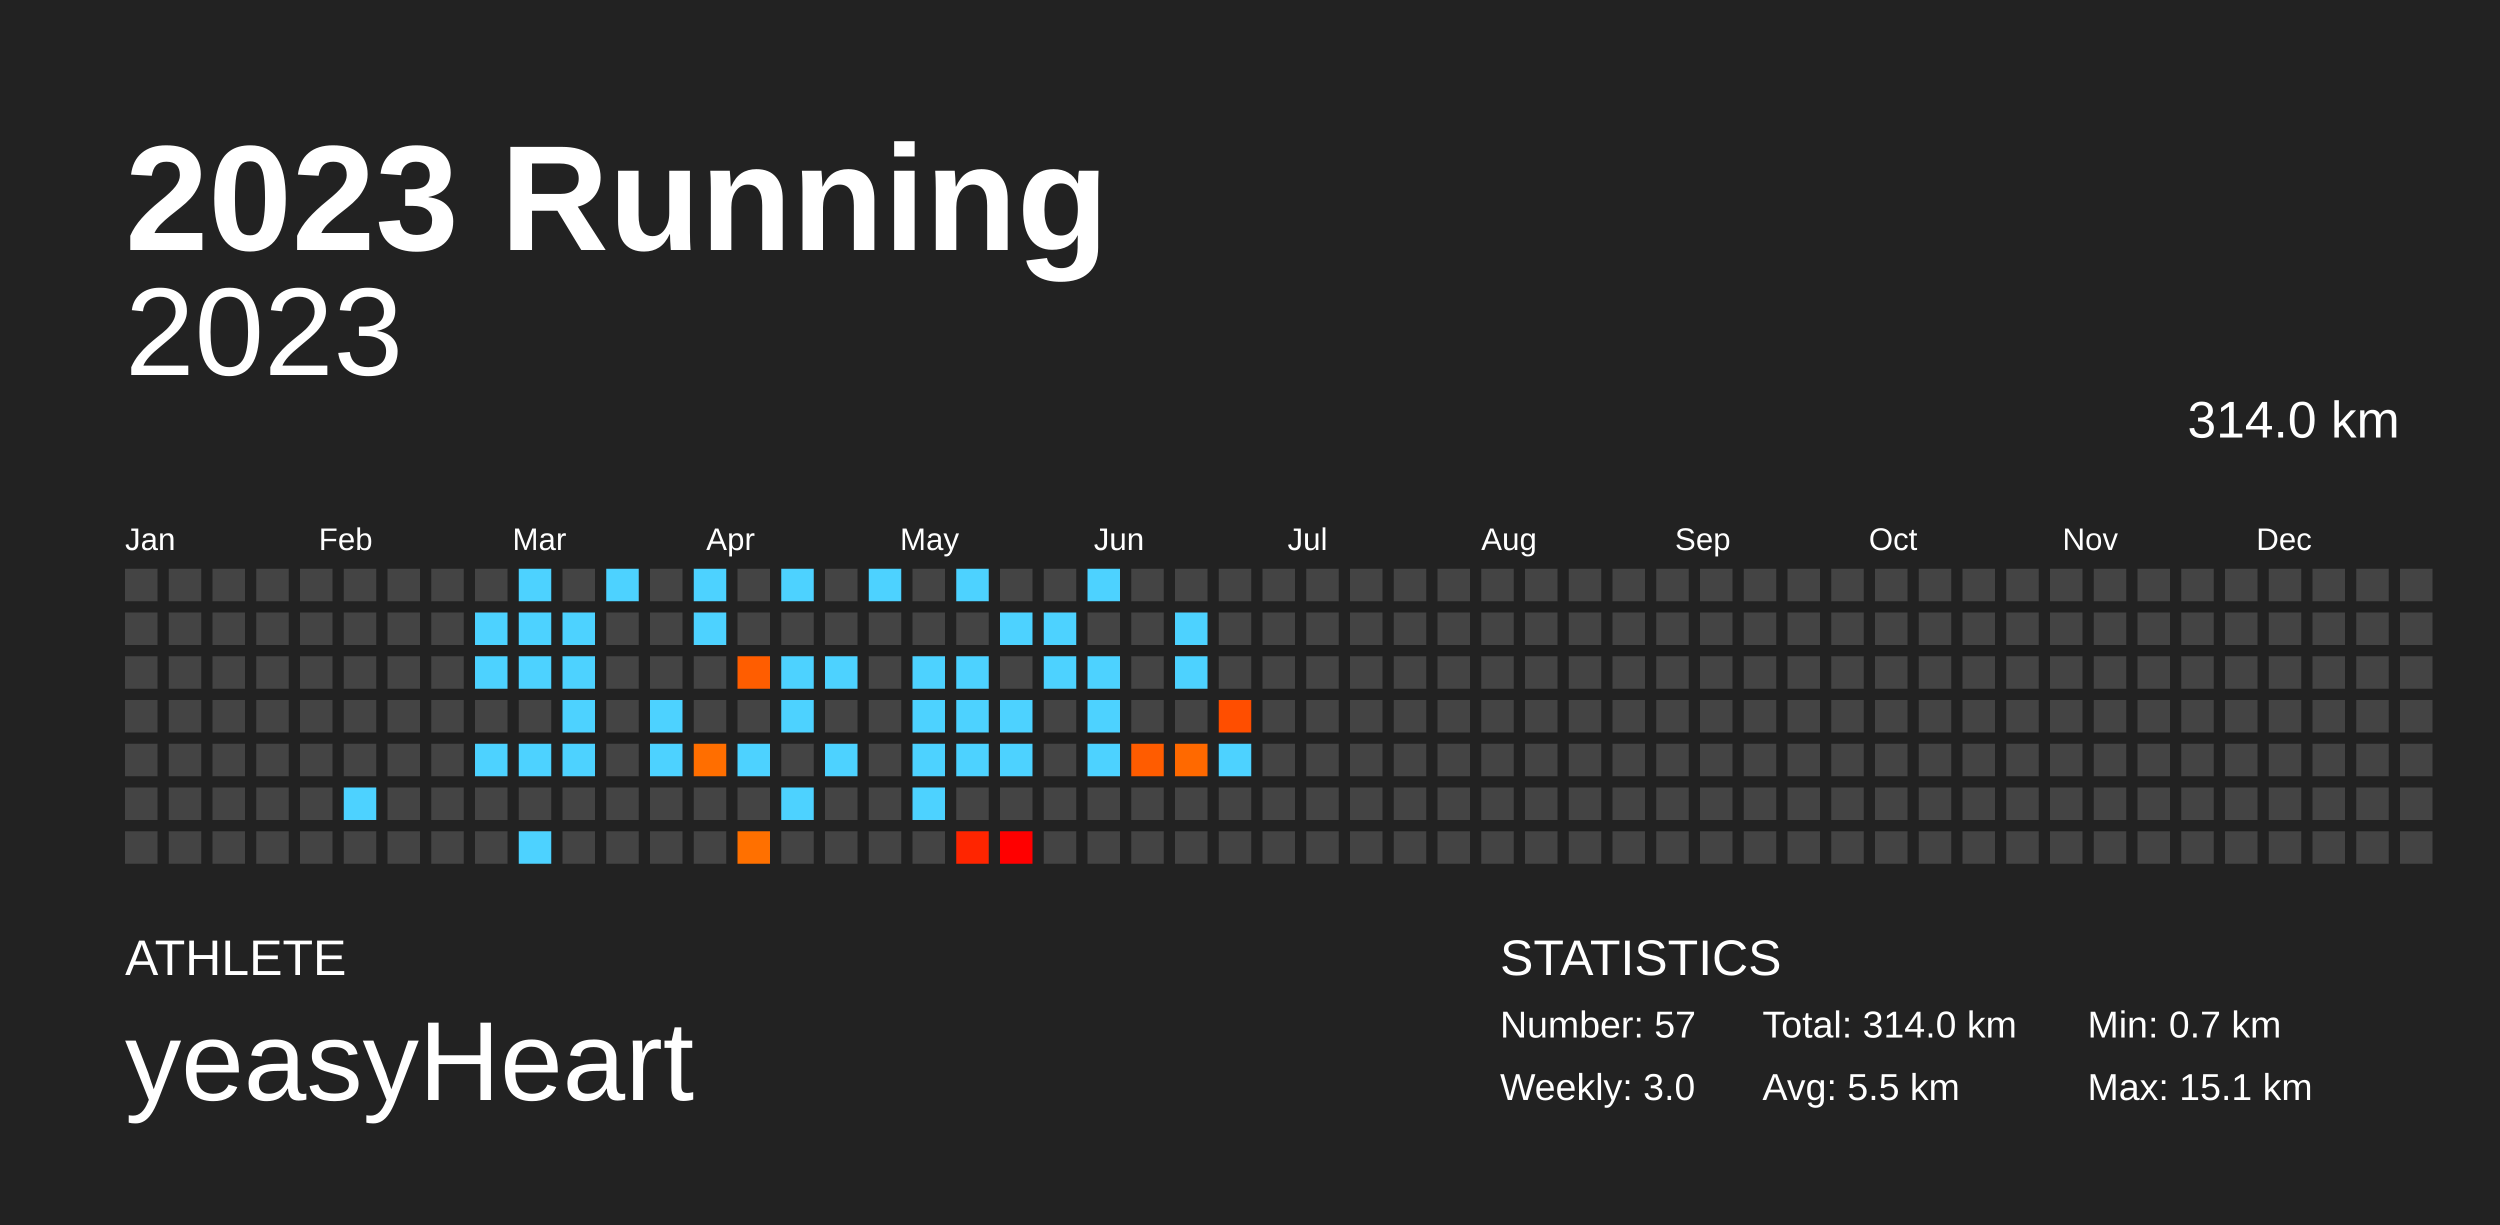
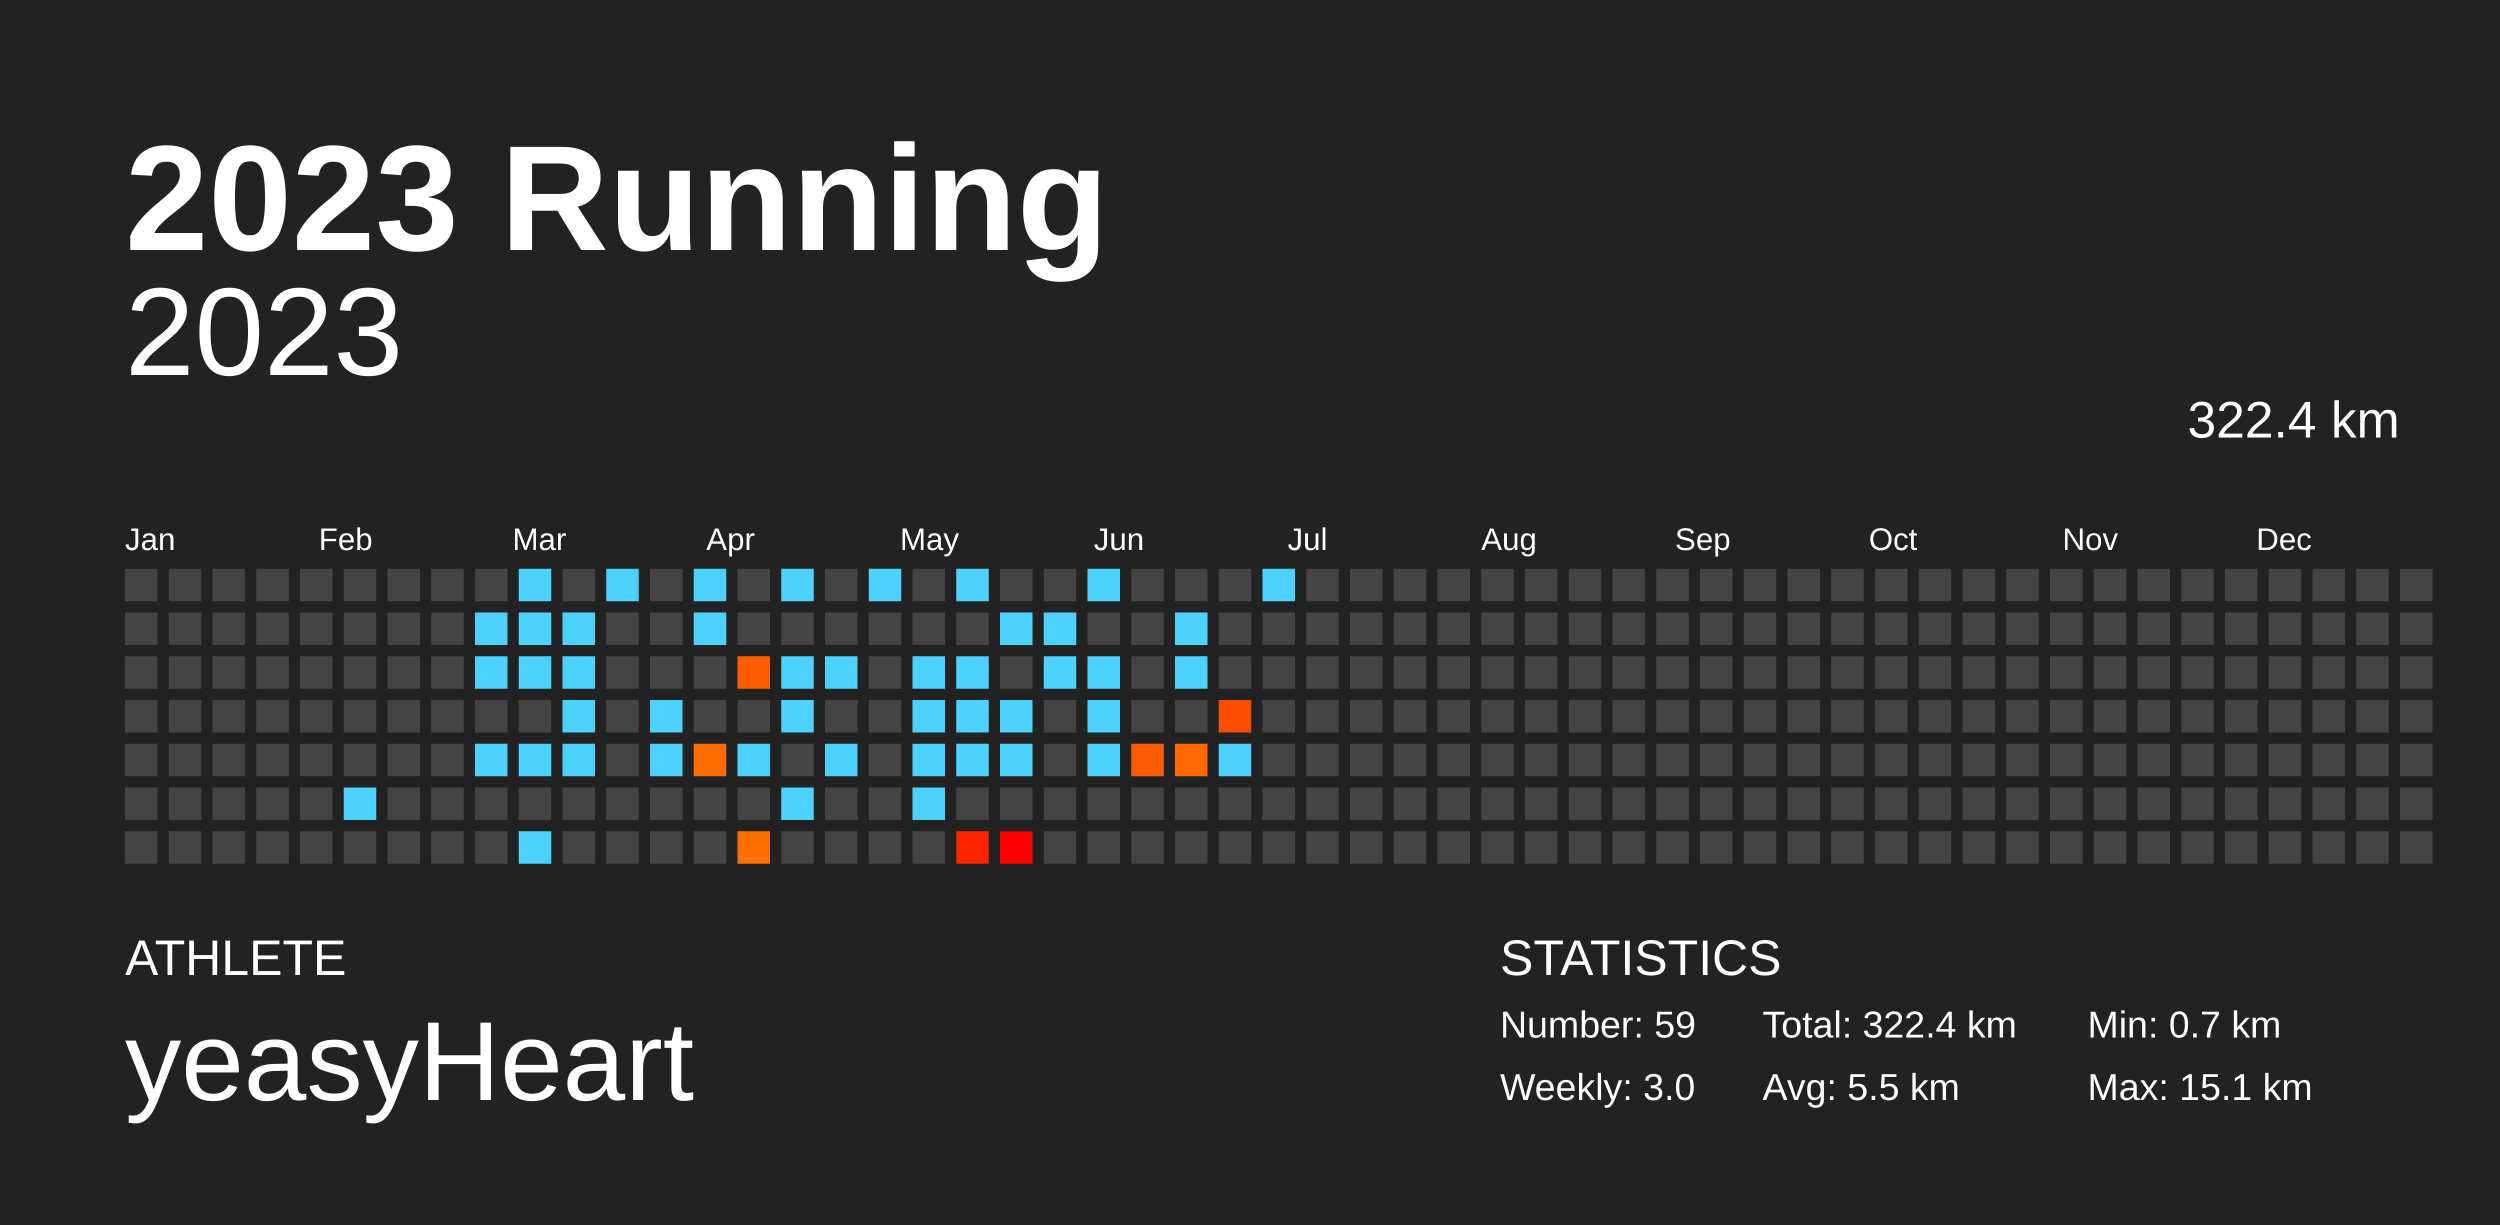
<svg xmlns="http://www.w3.org/2000/svg" baseProfile="full" height="98mm" version="1.1" viewBox="0,0,200,98" width="200mm">
  <defs />
  <rect fill="#222222" height="98" width="200" x="0" y="0" />
  <text fill="#FFFFFF" style="font-size:12px; font-family:Arial; font-weight:bold;" x="10" y="20">2023 Running</text>
  <text fill="#FFFFFF" style="font-size:4px; font-family:Arial" x="10" y="78">ATHLETE</text>
  <text fill="#FFFFFF" style="font-size:9px; font-family:Arial" x="10" y="88">yeasyHeart</text>
  <text fill="#FFFFFF" style="font-size:4px; font-family:Arial" x="120" y="78">STATISTICS</text>
-   <text fill="#FFFFFF" style="font-size:3px; font-family:Arial" x="120" y="83">Number: 57</text>
+   <text fill="#FFFFFF" style="font-size:3px; font-family:Arial" x="120" y="83">Number: 59</text>
  <text fill="#FFFFFF" style="font-size:3px; font-family:Arial" x="120" y="88">Weekly: 3.0</text>
-   <text fill="#FFFFFF" style="font-size:3px; font-family:Arial" x="141" y="83">Total: 314.0 km</text>
+   <text fill="#FFFFFF" style="font-size:3px; font-family:Arial" x="141" y="83">Total: 322.4 km</text>
  <text fill="#FFFFFF" style="font-size:3px; font-family:Arial" x="141" y="88">Avg: 5.5 km</text>
  <text fill="#FFFFFF" style="font-size:3px; font-family:Arial" x="167" y="83">Min: 0.7 km</text>
  <text fill="#FFFFFF" style="font-size:3px; font-family:Arial" x="167" y="88">Max: 15.1 km</text>
  <text alignment-baseline="hanging" fill="#FFFFFF" style="font-size:10.0px; font-family:Arial;" x="10" y="30">2023</text>
-   <text alignment-baseline="hanging" fill="#FFFFFF" style="font-size:4.125px; font-family:Arial;" x="175" y="35">314.0 km</text>
+   <text alignment-baseline="hanging" fill="#FFFFFF" style="font-size:4.125px; font-family:Arial;" x="175" y="35">322.4 km</text>
  <text fill="#FFFFFF" style="font-size:2.5px; font-family:Arial" x="10.0" y="44">Jan</text>
  <text fill="#FFFFFF" style="font-size:2.5px; font-family:Arial" x="25.5" y="44">Feb</text>
  <text fill="#FFFFFF" style="font-size:2.5px; font-family:Arial" x="41.0" y="44">Mar</text>
  <text fill="#FFFFFF" style="font-size:2.5px; font-family:Arial" x="56.5" y="44">Apr</text>
  <text fill="#FFFFFF" style="font-size:2.5px; font-family:Arial" x="72.0" y="44">May</text>
  <text fill="#FFFFFF" style="font-size:2.5px; font-family:Arial" x="87.5" y="44">Jun</text>
  <text fill="#FFFFFF" style="font-size:2.5px; font-family:Arial" x="103.0" y="44">Jul</text>
  <text fill="#FFFFFF" style="font-size:2.5px; font-family:Arial" x="118.5" y="44">Aug</text>
  <text fill="#FFFFFF" style="font-size:2.5px; font-family:Arial" x="134.0" y="44">Sep</text>
  <text fill="#FFFFFF" style="font-size:2.5px; font-family:Arial" x="149.5" y="44">Oct</text>
  <text fill="#FFFFFF" style="font-size:2.5px; font-family:Arial" x="165.0" y="44">Nov</text>
  <text fill="#FFFFFF" style="font-size:2.5px; font-family:Arial" x="180.5" y="44">Dec</text>
  <rect fill="#444444" height="2.6" width="2.6" x="10.0" y="45.5" />
  <rect fill="#444444" height="2.6" width="2.6" x="10.0" y="49.0" />
  <rect fill="#444444" height="2.6" width="2.6" x="10.0" y="52.5" />
  <rect fill="#444444" height="2.6" width="2.6" x="10.0" y="56.0" />
  <rect fill="#444444" height="2.6" width="2.6" x="10.0" y="59.5" />
  <rect fill="#444444" height="2.6" width="2.6" x="10.0" y="63.0" />
  <rect fill="#444444" height="2.6" width="2.6" x="10.0" y="66.5" />
  <rect fill="#444444" height="2.6" width="2.6" x="13.5" y="45.5" />
  <rect fill="#444444" height="2.6" width="2.6" x="13.5" y="49.0" />
  <rect fill="#444444" height="2.6" width="2.6" x="13.5" y="52.5" />
  <rect fill="#444444" height="2.6" width="2.6" x="13.5" y="56.0" />
  <rect fill="#444444" height="2.6" width="2.6" x="13.5" y="59.5" />
  <rect fill="#444444" height="2.6" width="2.6" x="13.5" y="63.0" />
  <rect fill="#444444" height="2.6" width="2.6" x="13.5" y="66.5" />
  <rect fill="#444444" height="2.6" width="2.6" x="17.0" y="45.5" />
  <rect fill="#444444" height="2.6" width="2.6" x="17.0" y="49.0" />
  <rect fill="#444444" height="2.6" width="2.6" x="17.0" y="52.5" />
  <rect fill="#444444" height="2.6" width="2.6" x="17.0" y="56.0" />
  <rect fill="#444444" height="2.6" width="2.6" x="17.0" y="59.5" />
  <rect fill="#444444" height="2.6" width="2.6" x="17.0" y="63.0" />
  <rect fill="#444444" height="2.6" width="2.6" x="17.0" y="66.5" />
  <rect fill="#444444" height="2.6" width="2.6" x="20.5" y="45.5" />
  <rect fill="#444444" height="2.6" width="2.6" x="20.5" y="49.0" />
  <rect fill="#444444" height="2.6" width="2.6" x="20.5" y="52.5" />
  <rect fill="#444444" height="2.6" width="2.6" x="20.5" y="56.0" />
  <rect fill="#444444" height="2.6" width="2.6" x="20.5" y="59.5" />
  <rect fill="#444444" height="2.6" width="2.6" x="20.5" y="63.0" />
  <rect fill="#444444" height="2.6" width="2.6" x="20.5" y="66.5" />
  <rect fill="#444444" height="2.6" width="2.6" x="24.0" y="45.5" />
  <rect fill="#444444" height="2.6" width="2.6" x="24.0" y="49.0" />
  <rect fill="#444444" height="2.6" width="2.6" x="24.0" y="52.5" />
  <rect fill="#444444" height="2.6" width="2.6" x="24.0" y="56.0" />
  <rect fill="#444444" height="2.6" width="2.6" x="24.0" y="59.5" />
  <rect fill="#444444" height="2.6" width="2.6" x="24.0" y="63.0" />
  <rect fill="#444444" height="2.6" width="2.6" x="24.0" y="66.5" />
  <rect fill="#444444" height="2.6" width="2.6" x="27.5" y="45.5" />
  <rect fill="#444444" height="2.6" width="2.6" x="27.5" y="49.0" />
  <rect fill="#444444" height="2.6" width="2.6" x="27.5" y="52.5" />
  <rect fill="#444444" height="2.6" width="2.6" x="27.5" y="56.0" />
  <rect fill="#444444" height="2.6" width="2.6" x="27.5" y="59.5" />
  <rect fill="#4dd2ff" height="2.6" width="2.6" x="27.5" y="63.0" />
  <rect fill="#444444" height="2.6" width="2.6" x="27.5" y="66.5" />
  <rect fill="#444444" height="2.6" width="2.6" x="31.0" y="45.5" />
  <rect fill="#444444" height="2.6" width="2.6" x="31.0" y="49.0" />
  <rect fill="#444444" height="2.6" width="2.6" x="31.0" y="52.5" />
  <rect fill="#444444" height="2.6" width="2.6" x="31.0" y="56.0" />
  <rect fill="#444444" height="2.6" width="2.6" x="31.0" y="59.5" />
  <rect fill="#444444" height="2.6" width="2.6" x="31.0" y="63.0" />
  <rect fill="#444444" height="2.6" width="2.6" x="31.0" y="66.5" />
  <rect fill="#444444" height="2.6" width="2.6" x="34.5" y="45.5" />
  <rect fill="#444444" height="2.6" width="2.6" x="34.5" y="49.0" />
  <rect fill="#444444" height="2.6" width="2.6" x="34.5" y="52.5" />
  <rect fill="#444444" height="2.6" width="2.6" x="34.5" y="56.0" />
  <rect fill="#444444" height="2.6" width="2.6" x="34.5" y="59.5" />
  <rect fill="#444444" height="2.6" width="2.6" x="34.5" y="63.0" />
  <rect fill="#444444" height="2.6" width="2.6" x="34.5" y="66.5" />
  <rect fill="#444444" height="2.6" width="2.6" x="38.0" y="45.5" />
  <rect fill="#4dd2ff" height="2.6" width="2.6" x="38.0" y="49.0" />
  <rect fill="#4dd2ff" height="2.6" width="2.6" x="38.0" y="52.5" />
  <rect fill="#444444" height="2.6" width="2.6" x="38.0" y="56.0" />
  <rect fill="#4dd2ff" height="2.6" width="2.6" x="38.0" y="59.5" />
  <rect fill="#444444" height="2.6" width="2.6" x="38.0" y="63.0" />
  <rect fill="#444444" height="2.6" width="2.6" x="38.0" y="66.5" />
  <rect fill="#4dd2ff" height="2.6" width="2.6" x="41.5" y="45.5" />
  <rect fill="#4dd2ff" height="2.6" width="2.6" x="41.5" y="49.0" />
  <rect fill="#4dd2ff" height="2.6" width="2.6" x="41.5" y="52.5" />
  <rect fill="#444444" height="2.6" width="2.6" x="41.5" y="56.0" />
  <rect fill="#4dd2ff" height="2.6" width="2.6" x="41.5" y="59.5" />
  <rect fill="#444444" height="2.6" width="2.6" x="41.5" y="63.0" />
  <rect fill="#4dd2ff" height="2.6" width="2.6" x="41.5" y="66.5" />
  <rect fill="#444444" height="2.6" width="2.6" x="45.0" y="45.5" />
  <rect fill="#4dd2ff" height="2.6" width="2.6" x="45.0" y="49.0" />
  <rect fill="#4dd2ff" height="2.6" width="2.6" x="45.0" y="52.5" />
  <rect fill="#4dd2ff" height="2.6" width="2.6" x="45.0" y="56.0" />
  <rect fill="#4dd2ff" height="2.6" width="2.6" x="45.0" y="59.5" />
  <rect fill="#444444" height="2.6" width="2.6" x="45.0" y="63.0" />
  <rect fill="#444444" height="2.6" width="2.6" x="45.0" y="66.5" />
  <rect fill="#4dd2ff" height="2.6" width="2.6" x="48.5" y="45.5" />
  <rect fill="#444444" height="2.6" width="2.6" x="48.5" y="49.0" />
  <rect fill="#444444" height="2.6" width="2.6" x="48.5" y="52.5" />
  <rect fill="#444444" height="2.6" width="2.6" x="48.5" y="56.0" />
  <rect fill="#444444" height="2.6" width="2.6" x="48.5" y="59.5" />
  <rect fill="#444444" height="2.6" width="2.6" x="48.5" y="63.0" />
  <rect fill="#444444" height="2.6" width="2.6" x="48.5" y="66.5" />
  <rect fill="#444444" height="2.6" width="2.6" x="52.0" y="45.5" />
  <rect fill="#444444" height="2.6" width="2.6" x="52.0" y="49.0" />
  <rect fill="#444444" height="2.6" width="2.6" x="52.0" y="52.5" />
  <rect fill="#4dd2ff" height="2.6" width="2.6" x="52.0" y="56.0" />
  <rect fill="#4dd2ff" height="2.6" width="2.6" x="52.0" y="59.5" />
  <rect fill="#444444" height="2.6" width="2.6" x="52.0" y="63.0" />
  <rect fill="#444444" height="2.6" width="2.6" x="52.0" y="66.5" />
  <rect fill="#4dd2ff" height="2.6" width="2.6" x="55.5" y="45.5" />
  <rect fill="#4dd2ff" height="2.6" width="2.6" x="55.5" y="49.0" />
  <rect fill="#444444" height="2.6" width="2.6" x="55.5" y="52.5" />
  <rect fill="#444444" height="2.6" width="2.6" x="55.5" y="56.0" />
  <rect fill="#ff6e00" height="2.6" width="2.6" x="55.5" y="59.5" />
  <rect fill="#444444" height="2.6" width="2.6" x="55.5" y="63.0" />
  <rect fill="#444444" height="2.6" width="2.6" x="55.5" y="66.5" />
  <rect fill="#444444" height="2.6" width="2.6" x="59.0" y="45.5" />
  <rect fill="#444444" height="2.6" width="2.6" x="59.0" y="49.0" />
  <rect fill="#ff5d00" height="2.6" width="2.6" x="59.0" y="52.5" />
  <rect fill="#444444" height="2.6" width="2.6" x="59.0" y="56.0" />
  <rect fill="#4dd2ff" height="2.6" width="2.6" x="59.0" y="59.5" />
  <rect fill="#444444" height="2.6" width="2.6" x="59.0" y="63.0" />
  <rect fill="#ff7000" height="2.6" width="2.6" x="59.0" y="66.5" />
  <rect fill="#4dd2ff" height="2.6" width="2.6" x="62.5" y="45.5" />
  <rect fill="#444444" height="2.6" width="2.6" x="62.5" y="49.0" />
  <rect fill="#4dd2ff" height="2.6" width="2.6" x="62.5" y="52.5" />
  <rect fill="#4dd2ff" height="2.6" width="2.6" x="62.5" y="56.0" />
  <rect fill="#444444" height="2.6" width="2.6" x="62.5" y="59.5" />
  <rect fill="#4dd2ff" height="2.6" width="2.6" x="62.5" y="63.0" />
  <rect fill="#444444" height="2.6" width="2.6" x="62.5" y="66.5" />
  <rect fill="#444444" height="2.6" width="2.6" x="66.0" y="45.5" />
  <rect fill="#444444" height="2.6" width="2.6" x="66.0" y="49.0" />
  <rect fill="#4dd2ff" height="2.6" width="2.6" x="66.0" y="52.5" />
  <rect fill="#444444" height="2.6" width="2.6" x="66.0" y="56.0" />
  <rect fill="#4dd2ff" height="2.6" width="2.6" x="66.0" y="59.5" />
  <rect fill="#444444" height="2.6" width="2.6" x="66.0" y="63.0" />
  <rect fill="#444444" height="2.6" width="2.6" x="66.0" y="66.5" />
  <rect fill="#4dd2ff" height="2.6" width="2.6" x="69.5" y="45.5" />
  <rect fill="#444444" height="2.6" width="2.6" x="69.5" y="49.0" />
  <rect fill="#444444" height="2.6" width="2.6" x="69.5" y="52.5" />
  <rect fill="#444444" height="2.6" width="2.6" x="69.5" y="56.0" />
  <rect fill="#444444" height="2.6" width="2.6" x="69.5" y="59.5" />
  <rect fill="#444444" height="2.6" width="2.6" x="69.5" y="63.0" />
  <rect fill="#444444" height="2.6" width="2.6" x="69.5" y="66.5" />
  <rect fill="#444444" height="2.6" width="2.6" x="73.0" y="45.5" />
  <rect fill="#444444" height="2.6" width="2.6" x="73.0" y="49.0" />
  <rect fill="#4dd2ff" height="2.6" width="2.6" x="73.0" y="52.5" />
  <rect fill="#4dd2ff" height="2.6" width="2.6" x="73.0" y="56.0" />
  <rect fill="#4dd2ff" height="2.6" width="2.6" x="73.0" y="59.5" />
  <rect fill="#4dd2ff" height="2.6" width="2.6" x="73.0" y="63.0" />
  <rect fill="#444444" height="2.6" width="2.6" x="73.0" y="66.5" />
  <rect fill="#4dd2ff" height="2.6" width="2.6" x="76.5" y="45.5" />
  <rect fill="#444444" height="2.6" width="2.6" x="76.5" y="49.0" />
  <rect fill="#4dd2ff" height="2.6" width="2.6" x="76.5" y="52.5" />
  <rect fill="#4dd2ff" height="2.6" width="2.6" x="76.5" y="56.0" />
  <rect fill="#4dd2ff" height="2.6" width="2.6" x="76.5" y="59.5" />
  <rect fill="#444444" height="2.6" width="2.6" x="76.5" y="63.0" />
  <rect fill="#ff2500" height="2.6" width="2.6" x="76.5" y="66.5" />
  <rect fill="#444444" height="2.6" width="2.6" x="80.0" y="45.5" />
  <rect fill="#4dd2ff" height="2.6" width="2.6" x="80.0" y="49.0" />
  <rect fill="#444444" height="2.6" width="2.6" x="80.0" y="52.5" />
  <rect fill="#4dd2ff" height="2.6" width="2.6" x="80.0" y="56.0" />
  <rect fill="#4dd2ff" height="2.6" width="2.6" x="80.0" y="59.5" />
  <rect fill="#444444" height="2.6" width="2.6" x="80.0" y="63.0" />
  <rect fill="#ff0000" height="2.6" width="2.6" x="80.0" y="66.5" />
  <rect fill="#444444" height="2.6" width="2.6" x="83.5" y="45.5" />
  <rect fill="#4dd2ff" height="2.6" width="2.6" x="83.5" y="49.0" />
  <rect fill="#4dd2ff" height="2.6" width="2.6" x="83.5" y="52.5" />
  <rect fill="#444444" height="2.6" width="2.6" x="83.5" y="56.0" />
  <rect fill="#444444" height="2.6" width="2.6" x="83.5" y="59.5" />
  <rect fill="#444444" height="2.6" width="2.6" x="83.5" y="63.0" />
  <rect fill="#444444" height="2.6" width="2.6" x="83.5" y="66.5" />
  <rect fill="#4dd2ff" height="2.6" width="2.6" x="87.0" y="45.5" />
  <rect fill="#444444" height="2.6" width="2.6" x="87.0" y="49.0" />
  <rect fill="#4dd2ff" height="2.6" width="2.6" x="87.0" y="52.5" />
  <rect fill="#4dd2ff" height="2.6" width="2.6" x="87.0" y="56.0" />
  <rect fill="#4dd2ff" height="2.6" width="2.6" x="87.0" y="59.5" />
  <rect fill="#444444" height="2.6" width="2.6" x="87.0" y="63.0" />
  <rect fill="#444444" height="2.6" width="2.6" x="87.0" y="66.5" />
  <rect fill="#444444" height="2.6" width="2.6" x="90.5" y="45.5" />
  <rect fill="#444444" height="2.6" width="2.6" x="90.5" y="49.0" />
  <rect fill="#444444" height="2.6" width="2.6" x="90.5" y="52.5" />
  <rect fill="#444444" height="2.6" width="2.6" x="90.5" y="56.0" />
  <rect fill="#ff5c00" height="2.6" width="2.6" x="90.5" y="59.5" />
  <rect fill="#444444" height="2.6" width="2.6" x="90.5" y="63.0" />
  <rect fill="#444444" height="2.6" width="2.6" x="90.5" y="66.5" />
  <rect fill="#444444" height="2.6" width="2.6" x="94.0" y="45.5" />
  <rect fill="#4dd2ff" height="2.6" width="2.6" x="94.0" y="49.0" />
  <rect fill="#4dd2ff" height="2.6" width="2.6" x="94.0" y="52.5" />
  <rect fill="#444444" height="2.6" width="2.6" x="94.0" y="56.0" />
  <rect fill="#ff6900" height="2.6" width="2.6" x="94.0" y="59.5" />
  <rect fill="#444444" height="2.6" width="2.6" x="94.0" y="63.0" />
  <rect fill="#444444" height="2.6" width="2.6" x="94.0" y="66.5" />
  <rect fill="#444444" height="2.6" width="2.6" x="97.5" y="45.5" />
  <rect fill="#444444" height="2.6" width="2.6" x="97.5" y="49.0" />
  <rect fill="#444444" height="2.6" width="2.6" x="97.5" y="52.5" />
  <rect fill="#ff4e00" height="2.6" width="2.6" x="97.5" y="56.0" />
  <rect fill="#4dd2ff" height="2.6" width="2.6" x="97.5" y="59.5" />
  <rect fill="#444444" height="2.6" width="2.6" x="97.5" y="63.0" />
  <rect fill="#444444" height="2.6" width="2.6" x="97.5" y="66.5" />
-   <rect fill="#444444" height="2.6" width="2.6" x="101.0" y="45.5" />
+   <rect fill="#4dd2ff" height="2.6" width="2.6" x="101.0" y="45.5" />
  <rect fill="#444444" height="2.6" width="2.6" x="101.0" y="49.0" />
  <rect fill="#444444" height="2.6" width="2.6" x="101.0" y="52.5" />
  <rect fill="#444444" height="2.6" width="2.6" x="101.0" y="56.0" />
  <rect fill="#444444" height="2.6" width="2.6" x="101.0" y="59.5" />
  <rect fill="#444444" height="2.6" width="2.6" x="101.0" y="63.0" />
  <rect fill="#444444" height="2.6" width="2.6" x="101.0" y="66.5" />
  <rect fill="#444444" height="2.6" width="2.6" x="104.5" y="45.5" />
  <rect fill="#444444" height="2.6" width="2.6" x="104.5" y="49.0" />
  <rect fill="#444444" height="2.6" width="2.6" x="104.5" y="52.5" />
  <rect fill="#444444" height="2.6" width="2.6" x="104.5" y="56.0" />
  <rect fill="#444444" height="2.6" width="2.6" x="104.5" y="59.5" />
  <rect fill="#444444" height="2.6" width="2.6" x="104.5" y="63.0" />
  <rect fill="#444444" height="2.6" width="2.6" x="104.5" y="66.5" />
  <rect fill="#444444" height="2.6" width="2.6" x="108.0" y="45.5" />
  <rect fill="#444444" height="2.6" width="2.6" x="108.0" y="49.0" />
  <rect fill="#444444" height="2.6" width="2.6" x="108.0" y="52.5" />
  <rect fill="#444444" height="2.6" width="2.6" x="108.0" y="56.0" />
  <rect fill="#444444" height="2.6" width="2.6" x="108.0" y="59.5" />
  <rect fill="#444444" height="2.6" width="2.6" x="108.0" y="63.0" />
  <rect fill="#444444" height="2.6" width="2.6" x="108.0" y="66.5" />
  <rect fill="#444444" height="2.6" width="2.6" x="111.5" y="45.5" />
  <rect fill="#444444" height="2.6" width="2.6" x="111.5" y="49.0" />
  <rect fill="#444444" height="2.6" width="2.6" x="111.5" y="52.5" />
  <rect fill="#444444" height="2.6" width="2.6" x="111.5" y="56.0" />
  <rect fill="#444444" height="2.6" width="2.6" x="111.5" y="59.5" />
  <rect fill="#444444" height="2.6" width="2.6" x="111.5" y="63.0" />
  <rect fill="#444444" height="2.6" width="2.6" x="111.5" y="66.5" />
  <rect fill="#444444" height="2.6" width="2.6" x="115.0" y="45.5" />
  <rect fill="#444444" height="2.6" width="2.6" x="115.0" y="49.0" />
  <rect fill="#444444" height="2.6" width="2.6" x="115.0" y="52.5" />
  <rect fill="#444444" height="2.6" width="2.6" x="115.0" y="56.0" />
  <rect fill="#444444" height="2.6" width="2.6" x="115.0" y="59.5" />
  <rect fill="#444444" height="2.6" width="2.6" x="115.0" y="63.0" />
  <rect fill="#444444" height="2.6" width="2.6" x="115.0" y="66.5" />
  <rect fill="#444444" height="2.6" width="2.6" x="118.5" y="45.5" />
  <rect fill="#444444" height="2.6" width="2.6" x="118.5" y="49.0" />
  <rect fill="#444444" height="2.6" width="2.6" x="118.5" y="52.5" />
  <rect fill="#444444" height="2.6" width="2.6" x="118.5" y="56.0" />
  <rect fill="#444444" height="2.6" width="2.6" x="118.5" y="59.5" />
  <rect fill="#444444" height="2.6" width="2.6" x="118.5" y="63.0" />
  <rect fill="#444444" height="2.6" width="2.6" x="118.5" y="66.5" />
  <rect fill="#444444" height="2.6" width="2.6" x="122.0" y="45.5" />
  <rect fill="#444444" height="2.6" width="2.6" x="122.0" y="49.0" />
  <rect fill="#444444" height="2.6" width="2.6" x="122.0" y="52.5" />
  <rect fill="#444444" height="2.6" width="2.6" x="122.0" y="56.0" />
  <rect fill="#444444" height="2.6" width="2.6" x="122.0" y="59.5" />
  <rect fill="#444444" height="2.6" width="2.6" x="122.0" y="63.0" />
  <rect fill="#444444" height="2.6" width="2.6" x="122.0" y="66.5" />
  <rect fill="#444444" height="2.6" width="2.6" x="125.5" y="45.5" />
  <rect fill="#444444" height="2.6" width="2.6" x="125.5" y="49.0" />
  <rect fill="#444444" height="2.6" width="2.6" x="125.5" y="52.5" />
  <rect fill="#444444" height="2.6" width="2.6" x="125.5" y="56.0" />
  <rect fill="#444444" height="2.6" width="2.6" x="125.5" y="59.5" />
  <rect fill="#444444" height="2.6" width="2.6" x="125.5" y="63.0" />
  <rect fill="#444444" height="2.6" width="2.6" x="125.5" y="66.5" />
  <rect fill="#444444" height="2.6" width="2.6" x="129.0" y="45.5" />
  <rect fill="#444444" height="2.6" width="2.6" x="129.0" y="49.0" />
  <rect fill="#444444" height="2.6" width="2.6" x="129.0" y="52.5" />
  <rect fill="#444444" height="2.6" width="2.6" x="129.0" y="56.0" />
  <rect fill="#444444" height="2.6" width="2.6" x="129.0" y="59.5" />
  <rect fill="#444444" height="2.6" width="2.6" x="129.0" y="63.0" />
  <rect fill="#444444" height="2.6" width="2.6" x="129.0" y="66.5" />
  <rect fill="#444444" height="2.6" width="2.6" x="132.5" y="45.5" />
  <rect fill="#444444" height="2.6" width="2.6" x="132.5" y="49.0" />
  <rect fill="#444444" height="2.6" width="2.6" x="132.5" y="52.5" />
  <rect fill="#444444" height="2.6" width="2.6" x="132.5" y="56.0" />
  <rect fill="#444444" height="2.6" width="2.6" x="132.5" y="59.5" />
  <rect fill="#444444" height="2.6" width="2.6" x="132.5" y="63.0" />
  <rect fill="#444444" height="2.6" width="2.6" x="132.5" y="66.5" />
  <rect fill="#444444" height="2.6" width="2.6" x="136.0" y="45.5" />
  <rect fill="#444444" height="2.6" width="2.6" x="136.0" y="49.0" />
  <rect fill="#444444" height="2.6" width="2.6" x="136.0" y="52.5" />
  <rect fill="#444444" height="2.6" width="2.6" x="136.0" y="56.0" />
  <rect fill="#444444" height="2.6" width="2.6" x="136.0" y="59.5" />
  <rect fill="#444444" height="2.6" width="2.6" x="136.0" y="63.0" />
  <rect fill="#444444" height="2.6" width="2.6" x="136.0" y="66.5" />
  <rect fill="#444444" height="2.6" width="2.6" x="139.5" y="45.5" />
  <rect fill="#444444" height="2.6" width="2.6" x="139.5" y="49.0" />
  <rect fill="#444444" height="2.6" width="2.6" x="139.5" y="52.5" />
  <rect fill="#444444" height="2.6" width="2.6" x="139.5" y="56.0" />
  <rect fill="#444444" height="2.6" width="2.6" x="139.5" y="59.5" />
  <rect fill="#444444" height="2.6" width="2.6" x="139.5" y="63.0" />
  <rect fill="#444444" height="2.6" width="2.6" x="139.5" y="66.5" />
  <rect fill="#444444" height="2.6" width="2.6" x="143.0" y="45.5" />
  <rect fill="#444444" height="2.6" width="2.6" x="143.0" y="49.0" />
  <rect fill="#444444" height="2.6" width="2.6" x="143.0" y="52.5" />
  <rect fill="#444444" height="2.6" width="2.6" x="143.0" y="56.0" />
  <rect fill="#444444" height="2.6" width="2.6" x="143.0" y="59.5" />
  <rect fill="#444444" height="2.6" width="2.6" x="143.0" y="63.0" />
  <rect fill="#444444" height="2.6" width="2.6" x="143.0" y="66.5" />
  <rect fill="#444444" height="2.6" width="2.6" x="146.5" y="45.5" />
  <rect fill="#444444" height="2.6" width="2.6" x="146.5" y="49.0" />
  <rect fill="#444444" height="2.6" width="2.6" x="146.5" y="52.5" />
  <rect fill="#444444" height="2.6" width="2.6" x="146.5" y="56.0" />
  <rect fill="#444444" height="2.6" width="2.6" x="146.5" y="59.5" />
  <rect fill="#444444" height="2.6" width="2.6" x="146.5" y="63.0" />
  <rect fill="#444444" height="2.6" width="2.6" x="146.5" y="66.5" />
  <rect fill="#444444" height="2.6" width="2.6" x="150.0" y="45.5" />
  <rect fill="#444444" height="2.6" width="2.6" x="150.0" y="49.0" />
  <rect fill="#444444" height="2.6" width="2.6" x="150.0" y="52.5" />
  <rect fill="#444444" height="2.6" width="2.6" x="150.0" y="56.0" />
  <rect fill="#444444" height="2.6" width="2.6" x="150.0" y="59.5" />
  <rect fill="#444444" height="2.6" width="2.6" x="150.0" y="63.0" />
  <rect fill="#444444" height="2.6" width="2.6" x="150.0" y="66.5" />
  <rect fill="#444444" height="2.6" width="2.6" x="153.5" y="45.5" />
  <rect fill="#444444" height="2.6" width="2.6" x="153.5" y="49.0" />
  <rect fill="#444444" height="2.6" width="2.6" x="153.5" y="52.5" />
  <rect fill="#444444" height="2.6" width="2.6" x="153.5" y="56.0" />
  <rect fill="#444444" height="2.6" width="2.6" x="153.5" y="59.5" />
  <rect fill="#444444" height="2.6" width="2.6" x="153.5" y="63.0" />
  <rect fill="#444444" height="2.6" width="2.6" x="153.5" y="66.5" />
  <rect fill="#444444" height="2.6" width="2.6" x="157.0" y="45.5" />
  <rect fill="#444444" height="2.6" width="2.6" x="157.0" y="49.0" />
  <rect fill="#444444" height="2.6" width="2.6" x="157.0" y="52.5" />
  <rect fill="#444444" height="2.6" width="2.6" x="157.0" y="56.0" />
  <rect fill="#444444" height="2.6" width="2.6" x="157.0" y="59.5" />
  <rect fill="#444444" height="2.6" width="2.6" x="157.0" y="63.0" />
  <rect fill="#444444" height="2.6" width="2.6" x="157.0" y="66.5" />
  <rect fill="#444444" height="2.6" width="2.6" x="160.5" y="45.5" />
  <rect fill="#444444" height="2.6" width="2.6" x="160.5" y="49.0" />
  <rect fill="#444444" height="2.6" width="2.6" x="160.5" y="52.5" />
  <rect fill="#444444" height="2.6" width="2.6" x="160.5" y="56.0" />
  <rect fill="#444444" height="2.6" width="2.6" x="160.5" y="59.5" />
  <rect fill="#444444" height="2.6" width="2.6" x="160.5" y="63.0" />
  <rect fill="#444444" height="2.6" width="2.6" x="160.5" y="66.5" />
  <rect fill="#444444" height="2.6" width="2.6" x="164.0" y="45.5" />
  <rect fill="#444444" height="2.6" width="2.6" x="164.0" y="49.0" />
  <rect fill="#444444" height="2.6" width="2.6" x="164.0" y="52.5" />
  <rect fill="#444444" height="2.6" width="2.6" x="164.0" y="56.0" />
  <rect fill="#444444" height="2.6" width="2.6" x="164.0" y="59.5" />
  <rect fill="#444444" height="2.6" width="2.6" x="164.0" y="63.0" />
  <rect fill="#444444" height="2.6" width="2.6" x="164.0" y="66.5" />
  <rect fill="#444444" height="2.6" width="2.6" x="167.5" y="45.5" />
  <rect fill="#444444" height="2.6" width="2.6" x="167.5" y="49.0" />
  <rect fill="#444444" height="2.6" width="2.6" x="167.5" y="52.5" />
  <rect fill="#444444" height="2.6" width="2.6" x="167.5" y="56.0" />
  <rect fill="#444444" height="2.6" width="2.6" x="167.5" y="59.5" />
  <rect fill="#444444" height="2.6" width="2.6" x="167.5" y="63.0" />
  <rect fill="#444444" height="2.6" width="2.6" x="167.5" y="66.5" />
  <rect fill="#444444" height="2.6" width="2.6" x="171.0" y="45.5" />
  <rect fill="#444444" height="2.6" width="2.6" x="171.0" y="49.0" />
  <rect fill="#444444" height="2.6" width="2.6" x="171.0" y="52.5" />
  <rect fill="#444444" height="2.6" width="2.6" x="171.0" y="56.0" />
  <rect fill="#444444" height="2.6" width="2.6" x="171.0" y="59.5" />
  <rect fill="#444444" height="2.6" width="2.6" x="171.0" y="63.0" />
  <rect fill="#444444" height="2.6" width="2.6" x="171.0" y="66.5" />
  <rect fill="#444444" height="2.6" width="2.6" x="174.5" y="45.5" />
  <rect fill="#444444" height="2.6" width="2.6" x="174.5" y="49.0" />
  <rect fill="#444444" height="2.6" width="2.6" x="174.5" y="52.5" />
  <rect fill="#444444" height="2.6" width="2.6" x="174.5" y="56.0" />
  <rect fill="#444444" height="2.6" width="2.6" x="174.5" y="59.5" />
  <rect fill="#444444" height="2.6" width="2.6" x="174.5" y="63.0" />
  <rect fill="#444444" height="2.6" width="2.6" x="174.5" y="66.5" />
  <rect fill="#444444" height="2.6" width="2.6" x="178.0" y="45.5" />
  <rect fill="#444444" height="2.6" width="2.6" x="178.0" y="49.0" />
  <rect fill="#444444" height="2.6" width="2.6" x="178.0" y="52.5" />
  <rect fill="#444444" height="2.6" width="2.6" x="178.0" y="56.0" />
  <rect fill="#444444" height="2.6" width="2.6" x="178.0" y="59.5" />
  <rect fill="#444444" height="2.6" width="2.6" x="178.0" y="63.0" />
  <rect fill="#444444" height="2.6" width="2.6" x="178.0" y="66.5" />
  <rect fill="#444444" height="2.6" width="2.6" x="181.5" y="45.5" />
  <rect fill="#444444" height="2.6" width="2.6" x="181.5" y="49.0" />
  <rect fill="#444444" height="2.6" width="2.6" x="181.5" y="52.5" />
  <rect fill="#444444" height="2.6" width="2.6" x="181.5" y="56.0" />
  <rect fill="#444444" height="2.6" width="2.6" x="181.5" y="59.5" />
  <rect fill="#444444" height="2.6" width="2.6" x="181.5" y="63.0" />
  <rect fill="#444444" height="2.6" width="2.6" x="181.5" y="66.5" />
  <rect fill="#444444" height="2.6" width="2.6" x="185.0" y="45.5" />
  <rect fill="#444444" height="2.6" width="2.6" x="185.0" y="49.0" />
  <rect fill="#444444" height="2.6" width="2.6" x="185.0" y="52.5" />
  <rect fill="#444444" height="2.6" width="2.6" x="185.0" y="56.0" />
  <rect fill="#444444" height="2.6" width="2.6" x="185.0" y="59.5" />
  <rect fill="#444444" height="2.6" width="2.6" x="185.0" y="63.0" />
  <rect fill="#444444" height="2.6" width="2.6" x="185.0" y="66.5" />
  <rect fill="#444444" height="2.6" width="2.6" x="188.5" y="45.5" />
  <rect fill="#444444" height="2.6" width="2.6" x="188.5" y="49.0" />
  <rect fill="#444444" height="2.6" width="2.6" x="188.5" y="52.5" />
  <rect fill="#444444" height="2.6" width="2.6" x="188.5" y="56.0" />
  <rect fill="#444444" height="2.6" width="2.6" x="188.5" y="59.5" />
  <rect fill="#444444" height="2.6" width="2.6" x="188.5" y="63.0" />
  <rect fill="#444444" height="2.6" width="2.6" x="188.5" y="66.5" />
  <rect fill="#444444" height="2.6" width="2.6" x="192.0" y="45.5" />
  <rect fill="#444444" height="2.6" width="2.6" x="192.0" y="49.0" />
  <rect fill="#444444" height="2.6" width="2.6" x="192.0" y="52.5" />
  <rect fill="#444444" height="2.6" width="2.6" x="192.0" y="56.0" />
  <rect fill="#444444" height="2.6" width="2.6" x="192.0" y="59.5" />
  <rect fill="#444444" height="2.6" width="2.6" x="192.0" y="63.0" />
  <rect fill="#444444" height="2.6" width="2.6" x="192.0" y="66.5" />
</svg>
